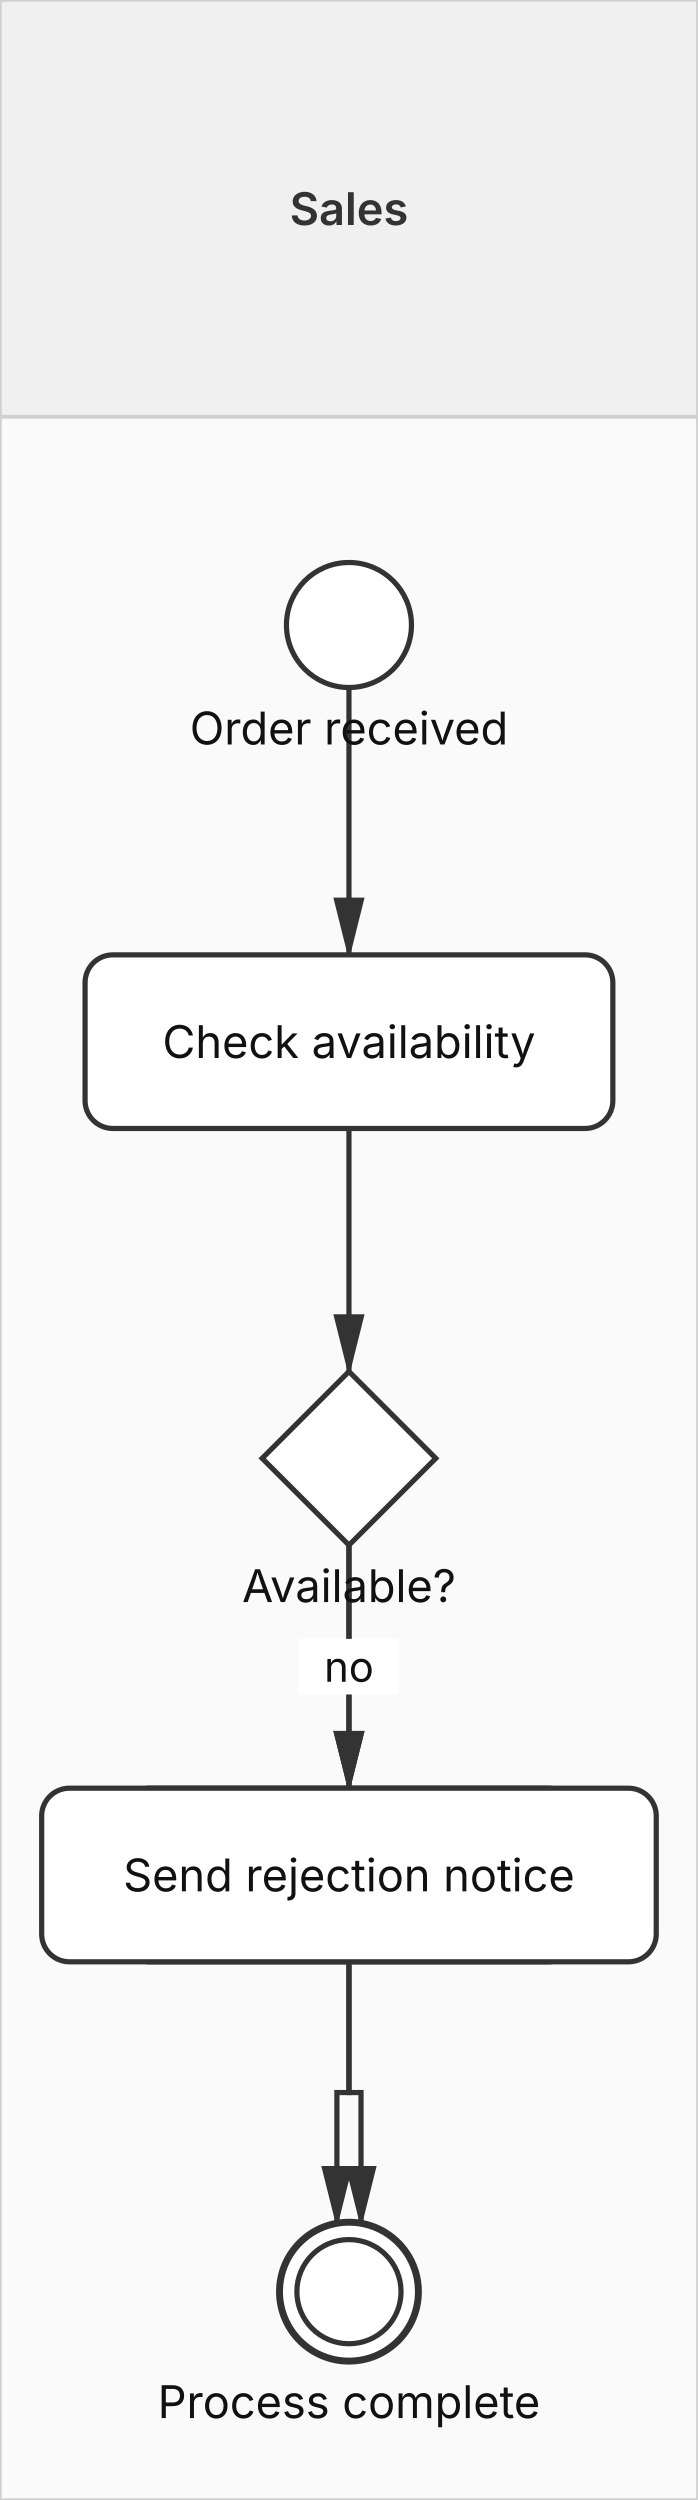
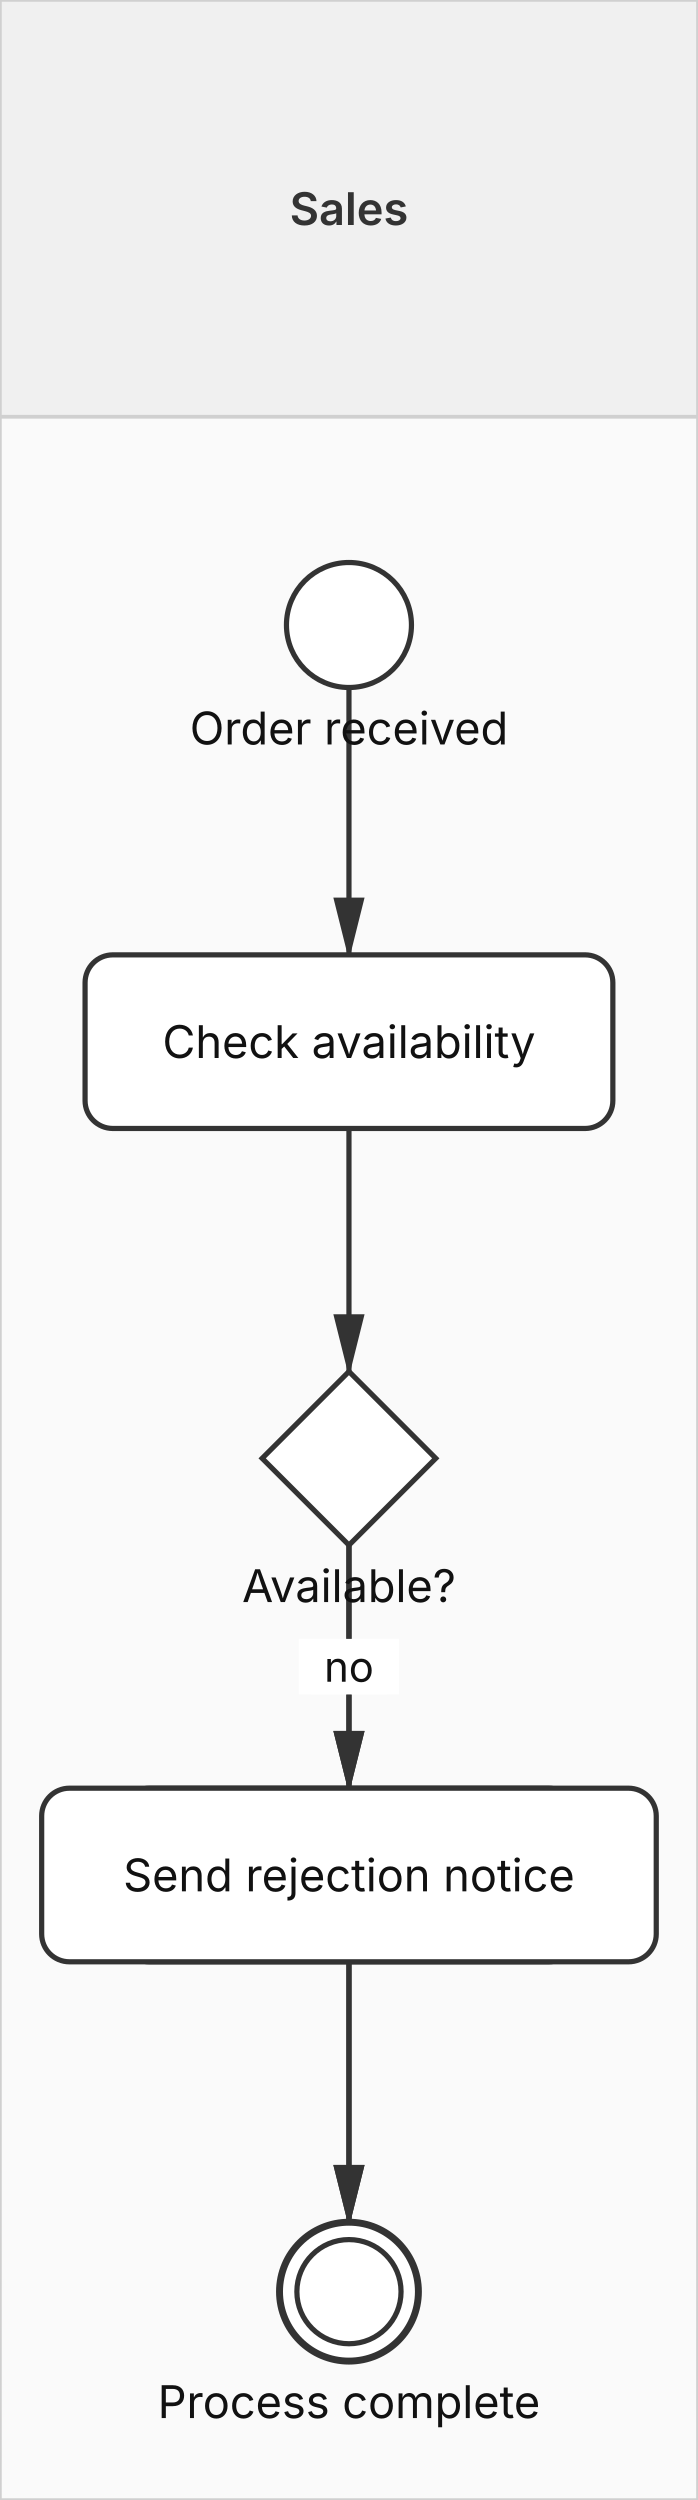
<svg xmlns="http://www.w3.org/2000/svg" width="201" height="720" viewBox="0 0 201 720">
  <defs>
    <marker id="arrow-seq" viewBox="0 0 12 6" refX="11" refY="3" markerWidth="12" markerHeight="6" orient="auto">
      <path d="M 0 0 L 12 3 L 0 6 z" fill="#333333" />
    </marker>
    <marker id="arrow-msg" viewBox="0 0 12 6" refX="11" refY="3" markerWidth="12" markerHeight="6" orient="auto">
      <path d="M 0 0 L 12 3 L 0 6 z" fill="none" stroke="#333333" stroke-width="1" />
    </marker>
  </defs>
  <rect x="0" y="0" width="201" height="720" fill="#ffffff" />
  <g class="lanes">
    <rect x="0" y="120" width="201" height="600" fill="#fafafa" />
    <rect x="0" y="0" width="201" height="120" fill="#f0f0f0" />
    <rect x="0" y="0" width="201" height="120" fill="none" stroke="#d0d0d0" stroke-width="1" />
    <rect x="0" y="120" width="201" height="600" fill="none" stroke="#d0d0d0" stroke-width="1" />
    <text x="100.5" y="60" font-family="system-ui, -apple-system, sans-serif" font-size="13" font-weight="600" fill="#333333" text-anchor="middle" dominant-baseline="middle">Sales</text>
  </g>
  <g class="edges">
    <path d="M 100.5 198 L 100.5 275" fill="none" stroke="#333333" stroke-width="1.5" marker-end="url(#arrow-seq)" />
    <path d="M 100.5 325 L 100.5 395" fill="none" stroke="#333333" stroke-width="1.5" marker-end="url(#arrow-seq)" />
    <path d="M 100.5 445 L 100.5 515" fill="none" stroke="#333333" stroke-width="1.5" marker-end="url(#arrow-seq)" />
    <rect x="86.06" y="472" width="28.88" height="16" fill="#ffffff" />
    <text x="100.5" y="480" font-family="system-ui, -apple-system, sans-serif" font-size="12" fill="#111111" text-anchor="middle" dominant-baseline="middle">yes</text>
-     <path d="M 100.5 565 L 100.5 602.652 L 97.027 602.652 L 97.027 640.304" fill="none" stroke="#333333" stroke-width="1.5" marker-end="url(#arrow-seq)" />
+     <path d="M 100.5 565 L 100.5 640" fill="none" stroke="#333333" stroke-width="1.5" marker-end="url(#arrow-seq)" />
    <path d="M 100.5 445 L 100.5 515" fill="none" stroke="#333333" stroke-width="1.5" marker-end="url(#arrow-seq)" />
    <rect x="89.54" y="472" width="21.92" height="16" fill="#ffffff" />
    <text x="100.5" y="480" font-family="system-ui, -apple-system, sans-serif" font-size="12" fill="#111111" text-anchor="middle" dominant-baseline="middle">no</text>
-     <path d="M 100.5 565 L 100.5 602.652 L 103.973 602.652 L 103.973 640.304" fill="none" stroke="#333333" stroke-width="1.5" marker-end="url(#arrow-seq)" />
+     <path d="M 100.5 565 L 100.5 640" fill="none" stroke="#333333" stroke-width="1.5" marker-end="url(#arrow-seq)" />
  </g>
  <g class="nodes">
    <circle cx="100.5" cy="180" r="18" fill="#ffffff" stroke="#333333" stroke-width="1.5" />
    <text x="100.5" y="214.4" font-family="system-ui, -apple-system, sans-serif" font-size="13" fill="#111111" text-anchor="middle">Order received</text>
    <rect x="24.5" y="275" width="152" height="50" rx="8" ry="8" fill="#ffffff" stroke="#333333" stroke-width="1.5" />
    <text x="100.5" y="300" font-family="system-ui, -apple-system, sans-serif" font-size="13" fill="#111111" text-anchor="middle" dominant-baseline="middle">Check availability</text>
    <polygon points="100.5,395 125.5,420 100.5,445 75.5,420" fill="#ffffff" stroke="#333333" stroke-width="1.5" />
    <text x="100.5" y="461.4" font-family="system-ui, -apple-system, sans-serif" font-size="13" fill="#111111" text-anchor="middle">Available?</text>
    <rect x="35" y="515" width="131" height="50" rx="8" ry="8" fill="#ffffff" stroke="#333333" stroke-width="1.5" />
    <text x="100.5" y="540" font-family="system-ui, -apple-system, sans-serif" font-size="13" fill="#111111" text-anchor="middle" dominant-baseline="middle">Confirm order</text>
    <rect x="12" y="515" width="177" height="50" rx="8" ry="8" fill="#ffffff" stroke="#333333" stroke-width="1.5" />
    <text x="100.5" y="540" font-family="system-ui, -apple-system, sans-serif" font-size="13" fill="#111111" text-anchor="middle" dominant-baseline="middle">Send rejection notice</text>
    <circle cx="100.5" cy="660" r="20" fill="#ffffff" stroke="#333333" stroke-width="2" />
    <circle cx="100.5" cy="660" r="15" fill="none" stroke="#333333" stroke-width="1.5" />
    <text x="100.5" y="696.4" font-family="system-ui, -apple-system, sans-serif" font-size="13" fill="#111111" text-anchor="middle">Process complete</text>
  </g>
</svg>
